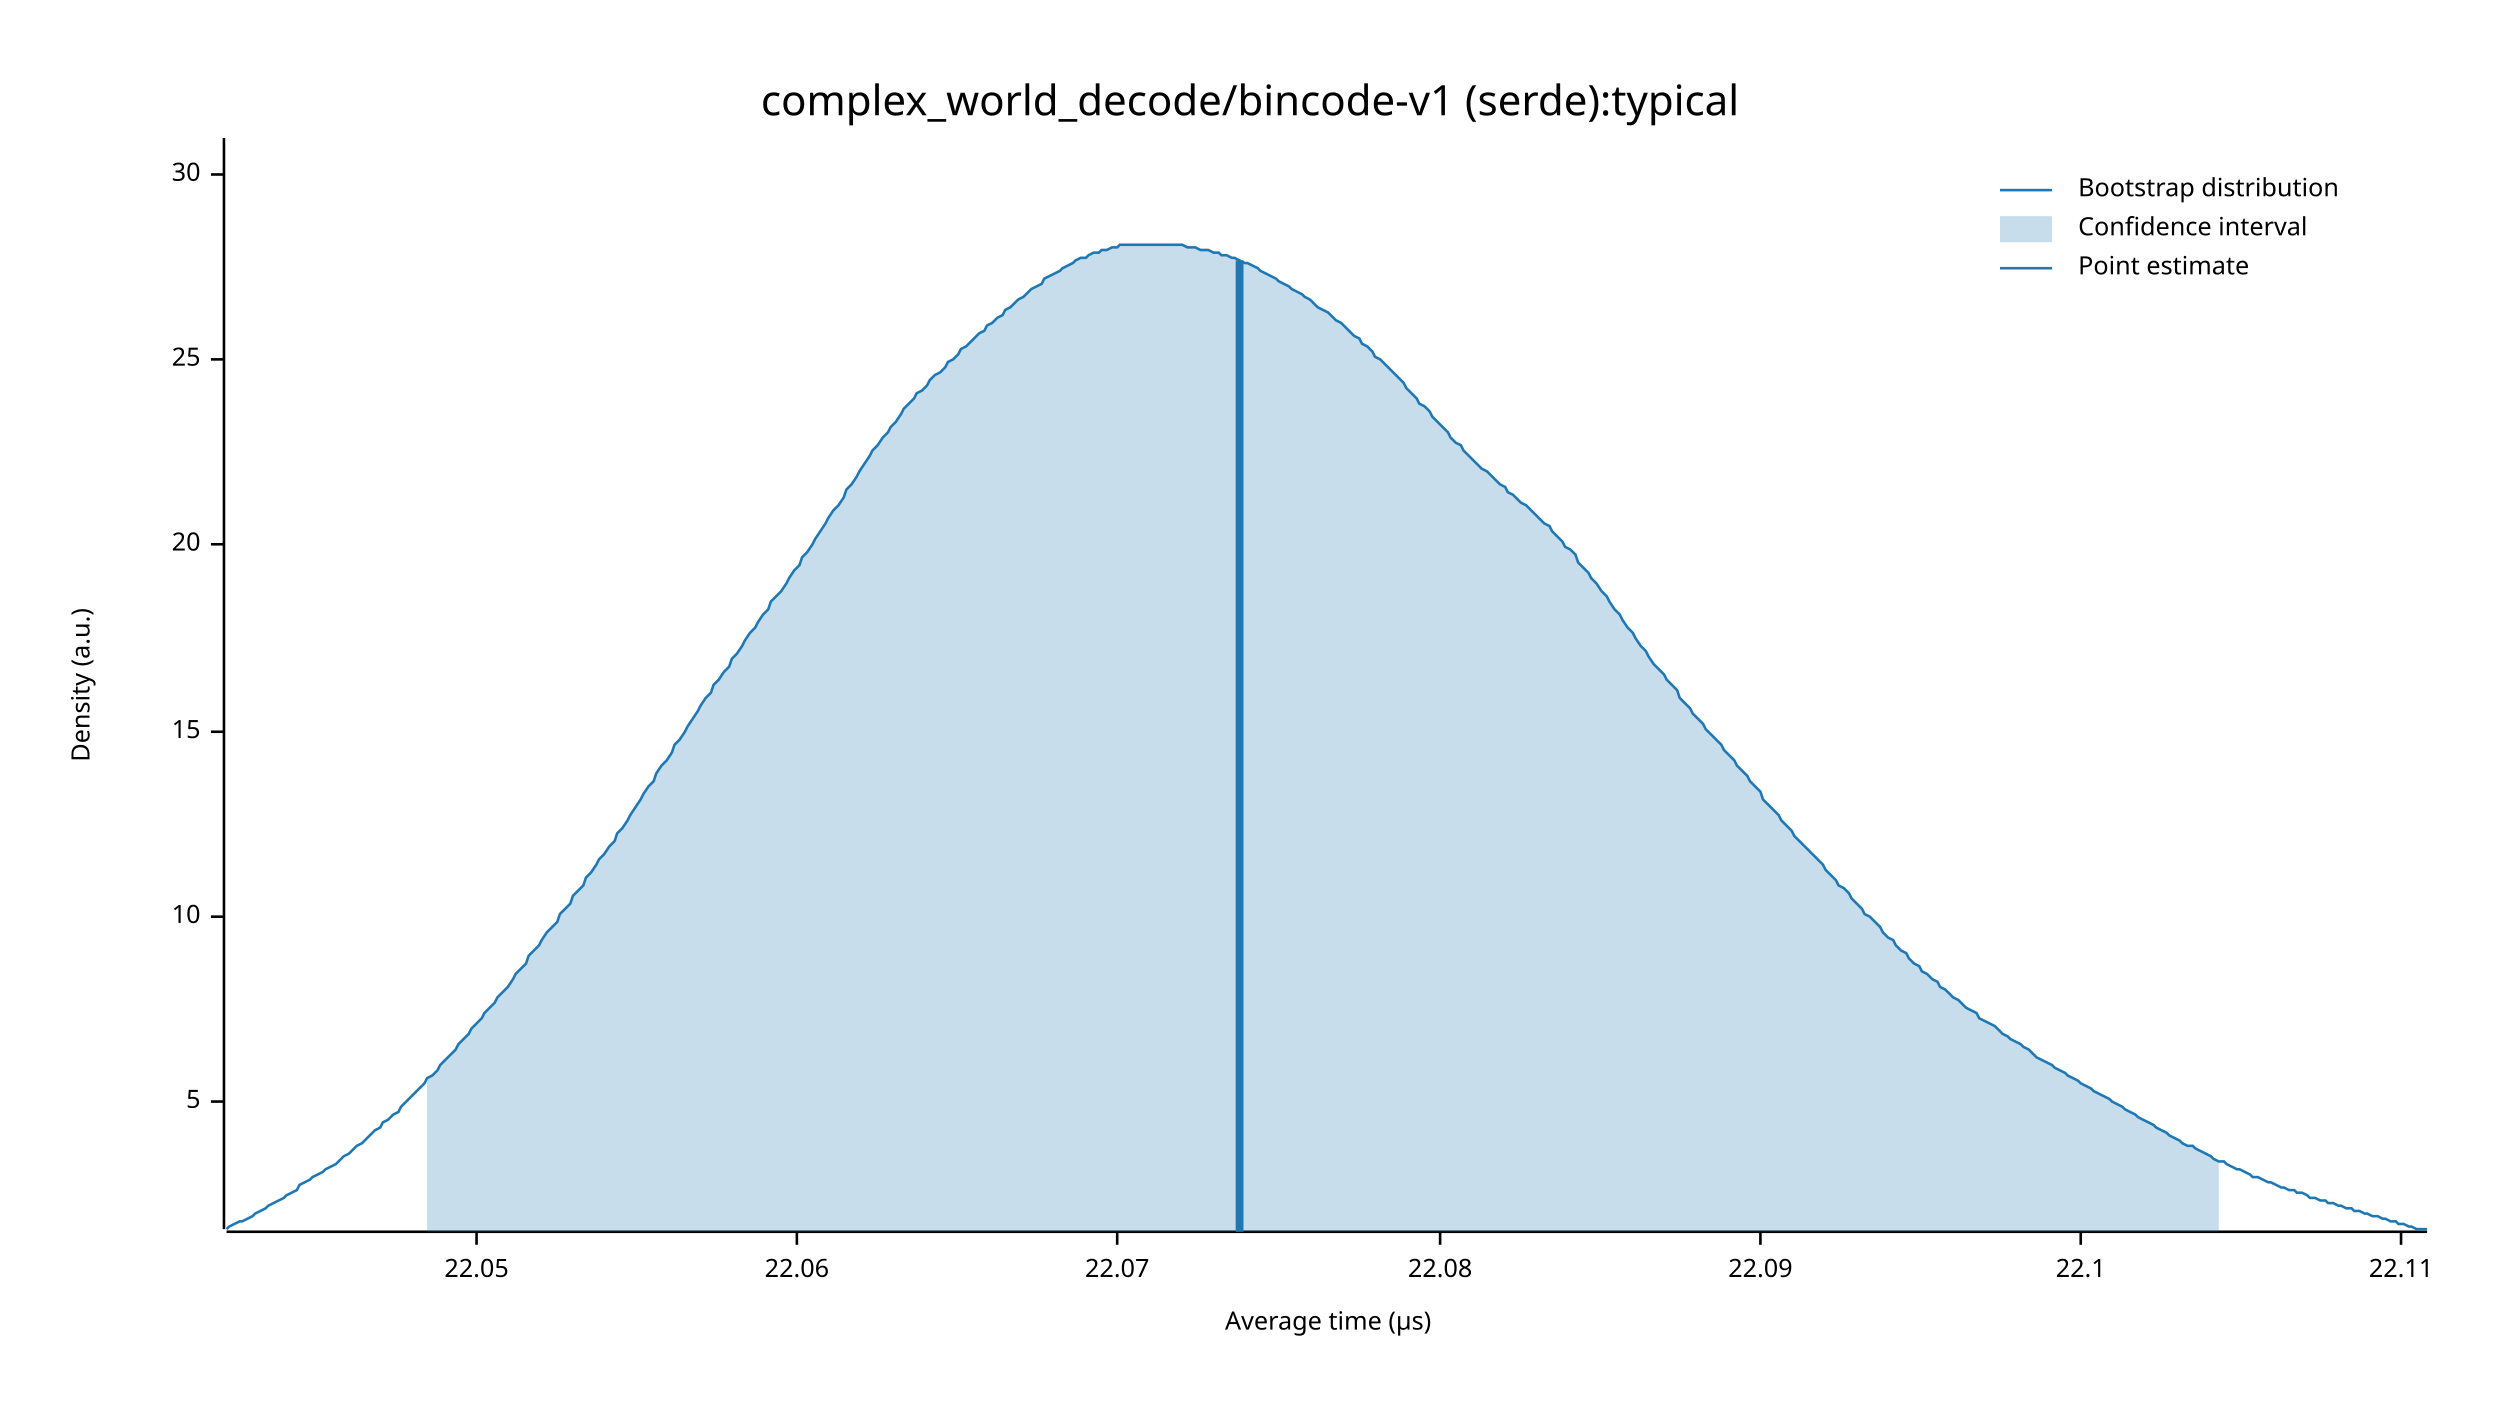
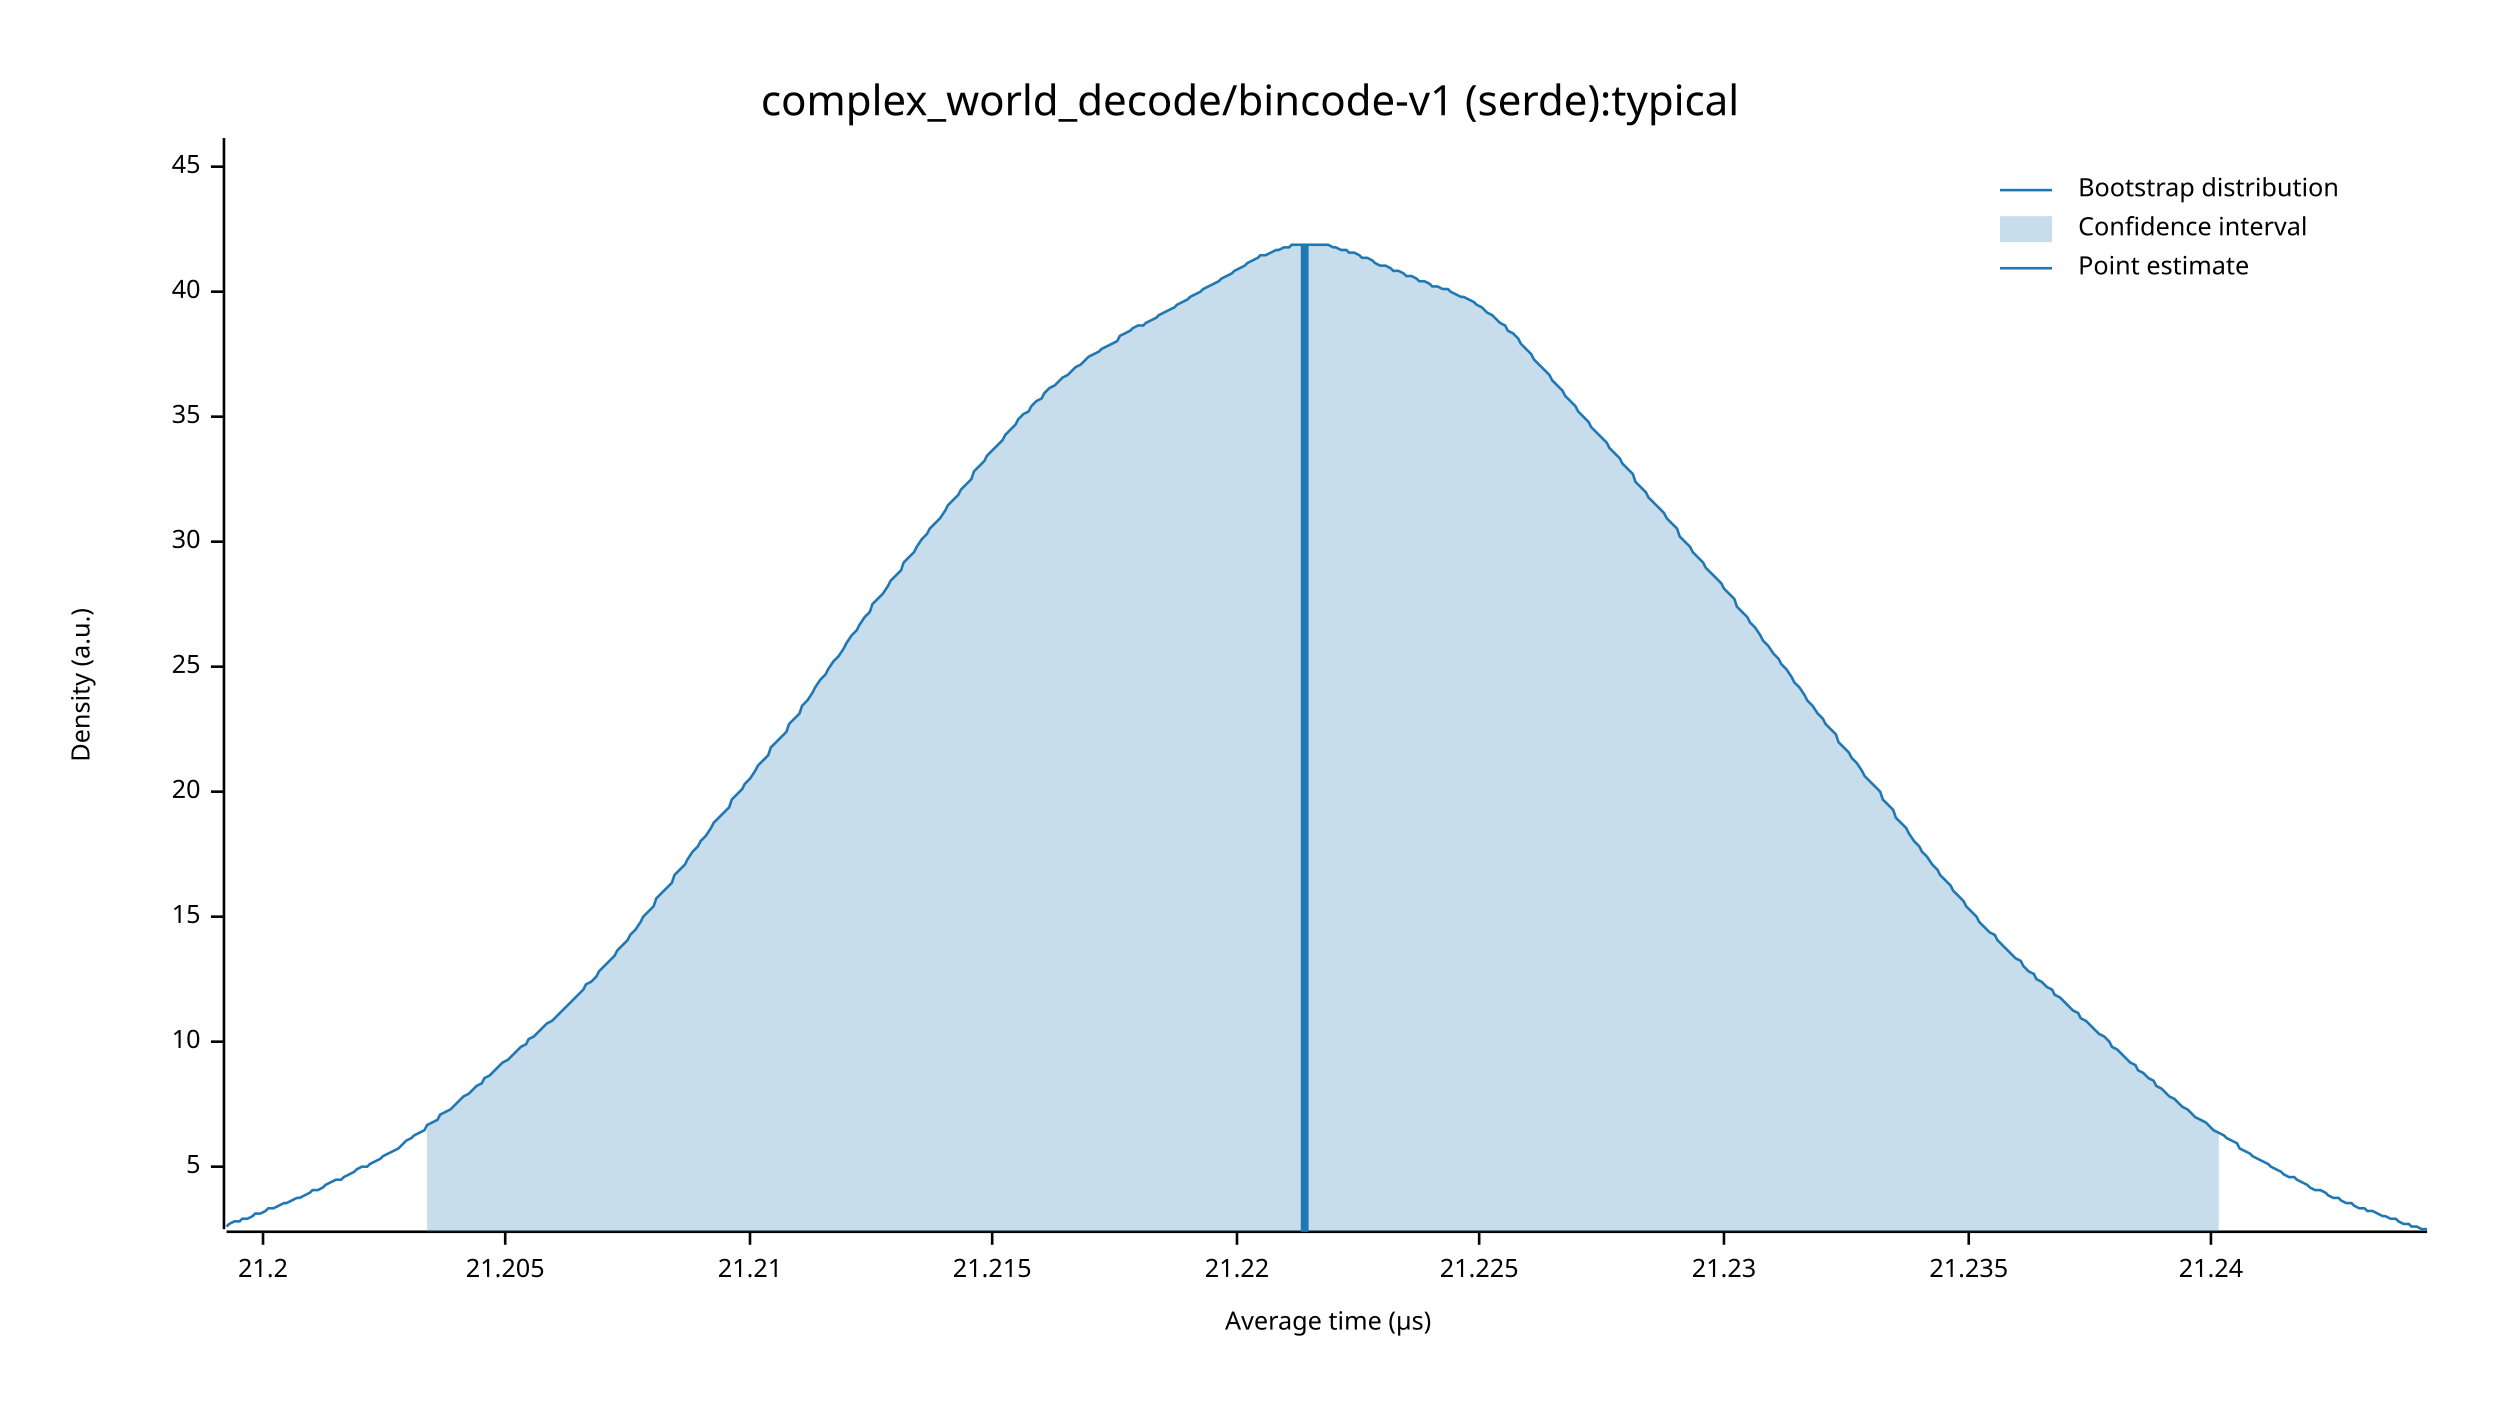
<svg xmlns="http://www.w3.org/2000/svg" width="960" height="540" viewBox="0 0 960 540">
  <text x="480" y="32" dy="0.76em" text-anchor="middle" font-family="sans-serif" font-size="16.129" opacity="1" fill="#000000">
complex_world_decode/bincode-v1 (serde):typical
</text>
  <text x="27" y="263" dy="0.76em" text-anchor="middle" font-family="sans-serif" font-size="9.677" opacity="1" fill="#000000" transform="rotate(270, 27, 263)">
Density (a.u.)
</text>
  <text x="510" y="513" dy="-0.5ex" text-anchor="middle" font-family="sans-serif" font-size="9.677" opacity="1" fill="#000000">
Average time (µs)
</text>
  <polyline fill="none" opacity="1" stroke="#000000" stroke-width="1" points="86,53 86,472 " />
-   <text x="77" y="423" dy="0.5ex" text-anchor="end" font-family="sans-serif" font-size="9.677" opacity="1" fill="#000000">
+   <text x="77" y="448" dy="0.5ex" text-anchor="end" font-family="sans-serif" font-size="9.677" opacity="1" fill="#000000">
5
</text>
-   <polyline fill="none" opacity="1" stroke="#000000" stroke-width="1" points="81,423 86,423 " />
-   <text x="77" y="352" dy="0.5ex" text-anchor="end" font-family="sans-serif" font-size="9.677" opacity="1" fill="#000000">
+   <polyline fill="none" opacity="1" stroke="#000000" stroke-width="1" points="81,448 86,448 " />
+   <text x="77" y="400" dy="0.5ex" text-anchor="end" font-family="sans-serif" font-size="9.677" opacity="1" fill="#000000">
10
</text>
-   <polyline fill="none" opacity="1" stroke="#000000" stroke-width="1" points="81,352 86,352 " />
-   <text x="77" y="281" dy="0.5ex" text-anchor="end" font-family="sans-serif" font-size="9.677" opacity="1" fill="#000000">
+   <polyline fill="none" opacity="1" stroke="#000000" stroke-width="1" points="81,400 86,400 " />
+   <text x="77" y="352" dy="0.5ex" text-anchor="end" font-family="sans-serif" font-size="9.677" opacity="1" fill="#000000">
15
</text>
-   <polyline fill="none" opacity="1" stroke="#000000" stroke-width="1" points="81,281 86,281 " />
-   <text x="77" y="209" dy="0.5ex" text-anchor="end" font-family="sans-serif" font-size="9.677" opacity="1" fill="#000000">
+   <polyline fill="none" opacity="1" stroke="#000000" stroke-width="1" points="81,352 86,352 " />
+   <text x="77" y="304" dy="0.5ex" text-anchor="end" font-family="sans-serif" font-size="9.677" opacity="1" fill="#000000">
20
</text>
-   <polyline fill="none" opacity="1" stroke="#000000" stroke-width="1" points="81,209 86,209 " />
-   <text x="77" y="138" dy="0.5ex" text-anchor="end" font-family="sans-serif" font-size="9.677" opacity="1" fill="#000000">
+   <polyline fill="none" opacity="1" stroke="#000000" stroke-width="1" points="81,304 86,304 " />
+   <text x="77" y="256" dy="0.5ex" text-anchor="end" font-family="sans-serif" font-size="9.677" opacity="1" fill="#000000">
25
</text>
-   <polyline fill="none" opacity="1" stroke="#000000" stroke-width="1" points="81,138 86,138 " />
-   <text x="77" y="67" dy="0.5ex" text-anchor="end" font-family="sans-serif" font-size="9.677" opacity="1" fill="#000000">
+   <polyline fill="none" opacity="1" stroke="#000000" stroke-width="1" points="81,256 86,256 " />
+   <text x="77" y="208" dy="0.5ex" text-anchor="end" font-family="sans-serif" font-size="9.677" opacity="1" fill="#000000">
30
</text>
-   <polyline fill="none" opacity="1" stroke="#000000" stroke-width="1" points="81,67 86,67 " />
+   <polyline fill="none" opacity="1" stroke="#000000" stroke-width="1" points="81,208 86,208 " />
+   <text x="77" y="160" dy="0.5ex" text-anchor="end" font-family="sans-serif" font-size="9.677" opacity="1" fill="#000000">
+ 35
+ </text>
+   <polyline fill="none" opacity="1" stroke="#000000" stroke-width="1" points="81,160 86,160 " />
+   <text x="77" y="112" dy="0.5ex" text-anchor="end" font-family="sans-serif" font-size="9.677" opacity="1" fill="#000000">
+ 40
+ </text>
+   <polyline fill="none" opacity="1" stroke="#000000" stroke-width="1" points="81,112 86,112 " />
+   <text x="77" y="64" dy="0.5ex" text-anchor="end" font-family="sans-serif" font-size="9.677" opacity="1" fill="#000000">
+ 45
+ </text>
+   <polyline fill="none" opacity="1" stroke="#000000" stroke-width="1" points="81,64 86,64 " />
  <polyline fill="none" opacity="1" stroke="#000000" stroke-width="1" points="87,473 932,473 " />
-   <text x="183" y="483" dy="0.76em" text-anchor="middle" font-family="sans-serif" font-size="9.677" opacity="1" fill="#000000">
- 22.05
+   <text x="101" y="483" dy="0.76em" text-anchor="middle" font-family="sans-serif" font-size="9.677" opacity="1" fill="#000000">
+ 21.2
</text>
-   <polyline fill="none" opacity="1" stroke="#000000" stroke-width="1" points="183,473 183,478 " />
-   <text x="306" y="483" dy="0.76em" text-anchor="middle" font-family="sans-serif" font-size="9.677" opacity="1" fill="#000000">
- 22.06
+   <polyline fill="none" opacity="1" stroke="#000000" stroke-width="1" points="101,473 101,478 " />
+   <text x="194" y="483" dy="0.76em" text-anchor="middle" font-family="sans-serif" font-size="9.677" opacity="1" fill="#000000">
+ 21.205
</text>
-   <polyline fill="none" opacity="1" stroke="#000000" stroke-width="1" points="306,473 306,478 " />
-   <text x="429" y="483" dy="0.76em" text-anchor="middle" font-family="sans-serif" font-size="9.677" opacity="1" fill="#000000">
- 22.07
+   <polyline fill="none" opacity="1" stroke="#000000" stroke-width="1" points="194,473 194,478 " />
+   <text x="288" y="483" dy="0.76em" text-anchor="middle" font-family="sans-serif" font-size="9.677" opacity="1" fill="#000000">
+ 21.21
</text>
-   <polyline fill="none" opacity="1" stroke="#000000" stroke-width="1" points="429,473 429,478 " />
-   <text x="553" y="483" dy="0.76em" text-anchor="middle" font-family="sans-serif" font-size="9.677" opacity="1" fill="#000000">
- 22.08
+   <polyline fill="none" opacity="1" stroke="#000000" stroke-width="1" points="288,473 288,478 " />
+   <text x="381" y="483" dy="0.76em" text-anchor="middle" font-family="sans-serif" font-size="9.677" opacity="1" fill="#000000">
+ 21.215
</text>
-   <polyline fill="none" opacity="1" stroke="#000000" stroke-width="1" points="553,473 553,478 " />
-   <text x="676" y="483" dy="0.76em" text-anchor="middle" font-family="sans-serif" font-size="9.677" opacity="1" fill="#000000">
- 22.09
+   <polyline fill="none" opacity="1" stroke="#000000" stroke-width="1" points="381,473 381,478 " />
+   <text x="475" y="483" dy="0.76em" text-anchor="middle" font-family="sans-serif" font-size="9.677" opacity="1" fill="#000000">
+ 21.22
</text>
-   <polyline fill="none" opacity="1" stroke="#000000" stroke-width="1" points="676,473 676,478 " />
-   <text x="799" y="483" dy="0.76em" text-anchor="middle" font-family="sans-serif" font-size="9.677" opacity="1" fill="#000000">
- 22.1
+   <polyline fill="none" opacity="1" stroke="#000000" stroke-width="1" points="475,473 475,478 " />
+   <text x="568" y="483" dy="0.76em" text-anchor="middle" font-family="sans-serif" font-size="9.677" opacity="1" fill="#000000">
+ 21.225
</text>
-   <polyline fill="none" opacity="1" stroke="#000000" stroke-width="1" points="799,473 799,478 " />
-   <text x="922" y="483" dy="0.76em" text-anchor="middle" font-family="sans-serif" font-size="9.677" opacity="1" fill="#000000">
- 22.11
+   <polyline fill="none" opacity="1" stroke="#000000" stroke-width="1" points="568,473 568,478 " />
+   <text x="662" y="483" dy="0.76em" text-anchor="middle" font-family="sans-serif" font-size="9.677" opacity="1" fill="#000000">
+ 21.23
</text>
-   <polyline fill="none" opacity="1" stroke="#000000" stroke-width="1" points="922,473 922,478 " />
-   <polyline fill="none" opacity="1" stroke="#1F78B4" stroke-width="1" points="87,472 88,471 90,470 92,469 93,469 95,468 97,467 98,466 100,465 102,464 103,463 105,462 107,461 109,460 110,459 112,458 114,457 115,455 117,454 119,453 120,452 122,451 124,450 125,449 127,448 129,447 131,445 132,444 134,443 136,441 137,440 139,439 141,437 142,436 144,434 146,433 147,431 149,430 151,428 153,427 154,425 156,423 158,421 159,420 161,418 163,416 164,414 166,413 168,411 169,409 171,407 173,405 175,403 176,401 178,399 180,397 181,395 183,393 185,391 186,389 188,387 190,385 191,383 193,381 195,379 197,376 198,374 200,372 202,370 203,367 205,365 207,363 208,361 210,358 212,356 214,354 215,351 217,349 219,347 220,344 222,342 224,340 225,337 227,335 229,332 230,330 232,328 234,325 236,323 237,320 239,318 241,315 242,313 244,310 246,307 247,305 249,302 251,300 252,297 254,294 256,292 258,289 259,286 261,284 263,281 264,279 266,276 268,273 269,271 271,268 273,266 274,263 276,261 278,258 280,256 281,253 283,251 285,248 286,246 288,243 290,241 291,239 293,236 295,234 296,231 298,229 300,227 302,224 303,222 305,219 307,217 308,214 310,212 312,209 313,207 315,204 317,201 318,199 320,196 322,194 324,191 325,188 327,186 329,183 330,181 332,178 334,175 335,173 337,171 339,168 341,166 342,164 344,162 346,159 347,157 349,155 351,153 352,151 354,150 356,148 357,146 359,144 361,143 363,141 364,139 366,138 368,136 369,134 371,133 373,131 374,130 376,128 378,127 379,125 381,124 383,122 385,121 386,119 388,118 390,116 391,115 393,114 395,112 396,111 398,110 400,109 401,107 403,106 405,105 407,104 408,103 410,102 412,101 413,100 415,99 417,99 418,98 420,97 422,97 423,96 425,96 427,95 429,95 430,94 432,94 434,94 435,94 437,94 439,94 440,94 442,94 444,94 445,94 447,94 449,94 451,94 452,94 454,94 456,95 457,95 459,95 461,96 462,96 464,96 466,97 468,97 469,98 471,98 473,99 474,99 476,100 478,101 479,101 481,102 483,103 484,104 486,105 488,106 490,107 491,108 493,109 495,110 496,111 498,112 500,113 501,114 503,115 505,117 506,118 508,119 510,120 512,122 513,123 515,124 517,126 518,127 520,129 522,130 523,132 525,133 527,135 528,137 530,138 532,140 534,142 535,143 537,145 539,147 540,149 542,151 544,153 545,155 547,156 549,158 550,160 552,162 554,164 556,166 557,168 559,170 561,171 562,173 564,175 566,177 567,178 569,180 571,181 573,183 574,184 576,186 578,187 579,189 581,190 583,192 584,193 586,194 588,196 589,197 591,199 593,201 595,202 596,204 598,206 600,208 601,210 603,211 605,213 606,216 608,218 610,220 611,222 613,224 615,227 617,229 618,231 620,234 622,236 623,238 625,241 627,243 628,245 630,248 632,250 633,252 635,255 637,257 639,259 640,261 642,263 644,265 645,268 647,270 649,272 650,274 652,276 654,278 655,280 657,282 659,284 661,286 662,288 664,290 666,292 667,294 669,296 671,298 672,300 674,302 676,304 677,307 679,309 681,311 683,313 684,315 686,317 688,319 689,321 691,323 693,325 694,326 696,328 698,330 700,332 701,334 703,336 705,338 706,340 708,341 710,343 711,345 713,347 715,349 716,351 718,352 720,354 722,356 723,358 725,360 727,361 728,363 730,365 732,366 733,368 735,370 737,371 738,373 740,374 742,376 744,377 745,379 747,380 749,382 750,383 752,384 754,386 755,387 757,388 759,389 760,391 762,392 764,393 766,394 767,395 769,397 771,398 772,399 774,400 776,401 777,402 779,403 781,405 782,406 784,407 786,408 788,409 789,410 791,411 793,412 794,413 796,414 798,415 799,416 801,417 803,418 804,419 806,420 808,421 810,422 811,423 813,424 815,425 816,426 818,427 820,428 821,429 823,430 825,431 827,432 828,433 830,434 832,435 833,436 835,437 837,438 838,439 840,440 842,440 843,441 845,442 847,443 849,444 850,445 852,446 854,446 855,447 857,448 859,449 860,449 862,450 864,451 865,452 867,452 869,453 871,454 872,454 874,455 876,456 877,456 879,457 881,457 882,458 884,458 886,459 887,460 889,460 891,461 893,461 894,462 896,462 898,463 899,463 901,464 903,464 904,465 906,465 908,466 909,466 911,467 913,467 915,468 916,468 918,469 920,469 921,470 923,470 925,471 926,471 928,472 930,472 932,472 " />
-   <polygon opacity="0.25" fill="#1F78B4" points="164,414 166,413 168,411 169,409 171,407 173,405 175,403 176,401 178,399 180,397 181,395 183,393 185,391 186,389 188,387 190,385 191,383 193,381 195,379 197,376 198,374 200,372 202,370 203,367 205,365 207,363 208,361 210,358 212,356 214,354 215,351 217,349 219,347 220,344 222,342 224,340 225,337 227,335 229,332 230,330 232,328 234,325 236,323 237,320 239,318 241,315 242,313 244,310 246,307 247,305 249,302 251,300 252,297 254,294 256,292 258,289 259,286 261,284 263,281 264,279 266,276 268,273 269,271 271,268 273,266 274,263 276,261 278,258 280,256 281,253 283,251 285,248 286,246 288,243 290,241 291,239 293,236 295,234 296,231 298,229 300,227 302,224 303,222 305,219 307,217 308,214 310,212 312,209 313,207 315,204 317,201 318,199 320,196 322,194 324,191 325,188 327,186 329,183 330,181 332,178 334,175 335,173 337,171 339,168 341,166 342,164 344,162 346,159 347,157 349,155 351,153 352,151 354,150 356,148 357,146 359,144 361,143 363,141 364,139 366,138 368,136 369,134 371,133 373,131 374,130 376,128 378,127 379,125 381,124 383,122 385,121 386,119 388,118 390,116 391,115 393,114 395,112 396,111 398,110 400,109 401,107 403,106 405,105 407,104 408,103 410,102 412,101 413,100 415,99 417,99 418,98 420,97 422,97 423,96 425,96 427,95 429,95 430,94 432,94 434,94 435,94 437,94 439,94 440,94 442,94 444,94 445,94 447,94 449,94 451,94 452,94 454,94 456,95 457,95 459,95 461,96 462,96 464,96 466,97 468,97 469,98 471,98 473,99 474,99 476,100 478,101 479,101 481,102 483,103 484,104 486,105 488,106 490,107 491,108 493,109 495,110 496,111 498,112 500,113 501,114 503,115 505,117 506,118 508,119 510,120 512,122 513,123 515,124 517,126 518,127 520,129 522,130 523,132 525,133 527,135 528,137 530,138 532,140 534,142 535,143 537,145 539,147 540,149 542,151 544,153 545,155 547,156 549,158 550,160 552,162 554,164 556,166 557,168 559,170 561,171 562,173 564,175 566,177 567,178 569,180 571,181 573,183 574,184 576,186 578,187 579,189 581,190 583,192 584,193 586,194 588,196 589,197 591,199 593,201 595,202 596,204 598,206 600,208 601,210 603,211 605,213 606,216 608,218 610,220 611,222 613,224 615,227 617,229 618,231 620,234 622,236 623,238 625,241 627,243 628,245 630,248 632,250 633,252 635,255 637,257 639,259 640,261 642,263 644,265 645,268 647,270 649,272 650,274 652,276 654,278 655,280 657,282 659,284 661,286 662,288 664,290 666,292 667,294 669,296 671,298 672,300 674,302 676,304 677,307 679,309 681,311 683,313 684,315 686,317 688,319 689,321 691,323 693,325 694,326 696,328 698,330 700,332 701,334 703,336 705,338 706,340 708,341 710,343 711,345 713,347 715,349 716,351 718,352 720,354 722,356 723,358 725,360 727,361 728,363 730,365 732,366 733,368 735,370 737,371 738,373 740,374 742,376 744,377 745,379 747,380 749,382 750,383 752,384 754,386 755,387 757,388 759,389 760,391 762,392 764,393 766,394 767,395 769,397 771,398 772,399 774,400 776,401 777,402 779,403 781,405 782,406 784,407 786,408 788,409 789,410 791,411 793,412 794,413 796,414 798,415 799,416 801,417 803,418 804,419 806,420 808,421 810,422 811,423 813,424 815,425 816,426 818,427 820,428 821,429 823,430 825,431 827,432 828,433 830,434 832,435 833,436 835,437 837,438 838,439 840,440 842,440 843,441 845,442 847,443 849,444 850,445 852,446 852,473 164,473 " />
-   <polyline fill="none" opacity="1" stroke="#1F78B4" stroke-width="3" points="476,473 476,100 " />
+   <polyline fill="none" opacity="1" stroke="#000000" stroke-width="1" points="662,473 662,478 " />
+   <text x="756" y="483" dy="0.76em" text-anchor="middle" font-family="sans-serif" font-size="9.677" opacity="1" fill="#000000">
+ 21.235
+ </text>
+   <polyline fill="none" opacity="1" stroke="#000000" stroke-width="1" points="756,473 756,478 " />
+   <text x="849" y="483" dy="0.76em" text-anchor="middle" font-family="sans-serif" font-size="9.677" opacity="1" fill="#000000">
+ 21.24
+ </text>
+   <polyline fill="none" opacity="1" stroke="#000000" stroke-width="1" points="849,473 849,478 " />
+   <polyline fill="none" opacity="1" stroke="#1F78B4" stroke-width="1" points="87,471 88,470 90,469 92,469 93,468 95,468 97,467 98,466 100,466 102,465 103,464 105,464 107,463 109,462 110,462 112,461 114,460 115,460 117,459 119,458 120,457 122,457 124,456 125,455 127,454 129,453 131,453 132,452 134,451 136,450 137,449 139,448 141,448 142,447 144,446 146,445 147,444 149,443 151,442 153,441 154,440 156,438 158,437 159,436 161,435 163,434 164,432 166,431 168,430 169,428 171,427 173,426 175,424 176,423 178,421 180,420 181,419 183,417 185,416 186,414 188,413 190,411 191,410 193,408 195,407 197,405 198,404 200,402 202,401 203,399 205,398 207,396 208,395 210,393 212,392 214,390 215,389 217,387 219,385 220,384 222,382 224,380 225,378 227,377 229,375 230,373 232,371 234,369 236,367 237,365 239,363 241,361 242,359 244,357 246,354 247,352 249,350 251,348 252,345 254,343 256,341 258,339 259,336 261,334 263,332 264,330 266,327 268,325 269,323 271,321 273,318 274,316 276,314 278,312 280,310 281,307 283,305 285,303 286,301 288,299 290,296 291,294 293,292 295,290 296,287 298,285 300,283 302,281 303,278 305,276 307,274 308,271 310,269 312,266 313,264 315,261 317,259 318,257 320,254 322,252 324,249 325,247 327,244 329,242 330,240 332,237 334,235 335,232 337,230 339,228 341,225 342,223 344,221 346,219 347,216 349,214 351,212 352,210 354,207 356,205 357,203 359,201 361,199 363,196 364,194 366,192 368,190 369,188 371,186 373,184 374,181 376,179 378,177 379,175 381,173 383,171 385,169 386,167 388,165 390,163 391,161 393,159 395,158 396,156 398,154 400,153 401,151 403,149 405,148 407,146 408,145 410,144 412,142 413,141 415,140 417,138 418,137 420,136 422,135 423,134 425,133 427,132 429,131 430,129 432,128 434,127 435,126 437,125 439,125 440,124 442,123 444,122 445,121 447,120 449,119 451,118 452,117 454,116 456,115 457,114 459,113 461,112 462,111 464,110 466,109 468,108 469,107 471,106 473,105 474,104 476,103 478,102 479,101 481,100 483,99 484,98 486,98 488,97 490,96 491,96 493,95 495,95 496,94 498,94 500,94 501,94 503,94 505,94 506,94 508,94 510,94 512,95 513,95 515,96 517,96 518,97 520,97 522,98 523,99 525,99 527,100 528,101 530,102 532,102 534,103 535,104 537,104 539,105 540,106 542,106 544,107 545,108 547,108 549,109 550,110 552,110 554,111 556,111 557,112 559,113 561,114 562,114 564,115 566,116 567,117 569,118 571,120 573,121 574,122 576,124 578,125 579,127 581,128 583,130 584,132 586,134 588,136 589,138 591,140 593,142 595,144 596,146 598,148 600,150 601,152 603,154 605,156 606,158 608,160 610,162 611,164 613,166 615,168 617,170 618,172 620,174 622,176 623,178 625,180 627,182 628,185 630,187 632,189 633,191 635,193 637,195 639,197 640,199 642,201 644,203 645,206 647,208 649,210 650,212 652,214 654,216 655,218 657,220 659,222 661,224 662,226 664,228 666,230 667,233 669,235 671,237 672,239 674,241 676,244 677,246 679,248 681,251 683,253 684,255 686,257 688,260 689,262 691,264 693,267 694,269 696,271 698,274 700,276 701,278 703,280 705,282 706,285 708,287 710,289 711,291 713,293 715,296 716,298 718,300 720,302 722,304 723,307 725,309 727,311 728,314 730,316 732,318 733,320 735,323 737,325 738,327 740,329 742,332 744,334 745,336 747,338 749,340 750,342 752,344 754,346 755,348 757,350 759,352 760,354 762,356 764,358 766,359 767,361 769,363 771,365 772,366 774,368 776,369 777,371 779,373 781,374 782,376 784,377 786,379 788,380 789,382 791,383 793,385 794,386 796,388 798,389 799,391 801,392 803,394 804,395 806,397 808,398 810,400 811,402 813,403 815,405 816,406 818,408 820,409 821,411 823,412 825,414 827,415 828,417 830,418 832,420 833,421 835,422 837,424 838,425 840,426 842,428 843,429 845,430 847,431 849,433 850,434 852,435 854,436 855,437 857,438 859,439 860,441 862,442 864,443 865,444 867,445 869,446 871,447 872,448 874,449 876,450 877,451 879,452 881,452 882,453 884,454 886,455 887,456 889,457 891,457 893,458 894,459 896,460 898,460 899,461 901,462 903,462 904,463 906,464 908,464 909,465 911,465 913,466 915,467 916,467 918,468 920,468 921,469 923,470 925,470 926,471 928,471 930,472 932,472 " />
+   <polygon opacity="0.25" fill="#1F78B4" points="164,432 166,431 168,430 169,428 171,427 173,426 175,424 176,423 178,421 180,420 181,419 183,417 185,416 186,414 188,413 190,411 191,410 193,408 195,407 197,405 198,404 200,402 202,401 203,399 205,398 207,396 208,395 210,393 212,392 214,390 215,389 217,387 219,385 220,384 222,382 224,380 225,378 227,377 229,375 230,373 232,371 234,369 236,367 237,365 239,363 241,361 242,359 244,357 246,354 247,352 249,350 251,348 252,345 254,343 256,341 258,339 259,336 261,334 263,332 264,330 266,327 268,325 269,323 271,321 273,318 274,316 276,314 278,312 280,310 281,307 283,305 285,303 286,301 288,299 290,296 291,294 293,292 295,290 296,287 298,285 300,283 302,281 303,278 305,276 307,274 308,271 310,269 312,266 313,264 315,261 317,259 318,257 320,254 322,252 324,249 325,247 327,244 329,242 330,240 332,237 334,235 335,232 337,230 339,228 341,225 342,223 344,221 346,219 347,216 349,214 351,212 352,210 354,207 356,205 357,203 359,201 361,199 363,196 364,194 366,192 368,190 369,188 371,186 373,184 374,181 376,179 378,177 379,175 381,173 383,171 385,169 386,167 388,165 390,163 391,161 393,159 395,158 396,156 398,154 400,153 401,151 403,149 405,148 407,146 408,145 410,144 412,142 413,141 415,140 417,138 418,137 420,136 422,135 423,134 425,133 427,132 429,131 430,129 432,128 434,127 435,126 437,125 439,125 440,124 442,123 444,122 445,121 447,120 449,119 451,118 452,117 454,116 456,115 457,114 459,113 461,112 462,111 464,110 466,109 468,108 469,107 471,106 473,105 474,104 476,103 478,102 479,101 481,100 483,99 484,98 486,98 488,97 490,96 491,96 493,95 495,95 496,94 498,94 500,94 501,94 503,94 505,94 506,94 508,94 510,94 512,95 513,95 515,96 517,96 518,97 520,97 522,98 523,99 525,99 527,100 528,101 530,102 532,102 534,103 535,104 537,104 539,105 540,106 542,106 544,107 545,108 547,108 549,109 550,110 552,110 554,111 556,111 557,112 559,113 561,114 562,114 564,115 566,116 567,117 569,118 571,120 573,121 574,122 576,124 578,125 579,127 581,128 583,130 584,132 586,134 588,136 589,138 591,140 593,142 595,144 596,146 598,148 600,150 601,152 603,154 605,156 606,158 608,160 610,162 611,164 613,166 615,168 617,170 618,172 620,174 622,176 623,178 625,180 627,182 628,185 630,187 632,189 633,191 635,193 637,195 639,197 640,199 642,201 644,203 645,206 647,208 649,210 650,212 652,214 654,216 655,218 657,220 659,222 661,224 662,226 664,228 666,230 667,233 669,235 671,237 672,239 674,241 676,244 677,246 679,248 681,251 683,253 684,255 686,257 688,260 689,262 691,264 693,267 694,269 696,271 698,274 700,276 701,278 703,280 705,282 706,285 708,287 710,289 711,291 713,293 715,296 716,298 718,300 720,302 722,304 723,307 725,309 727,311 728,314 730,316 732,318 733,320 735,323 737,325 738,327 740,329 742,332 744,334 745,336 747,338 749,340 750,342 752,344 754,346 755,348 757,350 759,352 760,354 762,356 764,358 766,359 767,361 769,363 771,365 772,366 774,368 776,369 777,371 779,373 781,374 782,376 784,377 786,379 788,380 789,382 791,383 793,385 794,386 796,388 798,389 799,391 801,392 803,394 804,395 806,397 808,398 810,400 811,402 813,403 815,405 816,406 818,408 820,409 821,411 823,412 825,414 827,415 828,417 830,418 832,420 833,421 835,422 837,424 838,425 840,426 842,428 843,429 845,430 847,431 849,433 850,434 852,435 852,473 164,473 " />
+   <polyline fill="none" opacity="1" stroke="#1F78B4" stroke-width="3" points="501,473 501,94 " />
  <text x="798" y="68" dy="0.76em" text-anchor="start" font-family="sans-serif" font-size="9.677" opacity="1" fill="#000000">
Bootstrap distribution
</text>
  <text x="798" y="83" dy="0.76em" text-anchor="start" font-family="sans-serif" font-size="9.677" opacity="1" fill="#000000">
Confidence interval
</text>
  <text x="798" y="98" dy="0.76em" text-anchor="start" font-family="sans-serif" font-size="9.677" opacity="1" fill="#000000">
Point estimate
</text>
  <polyline fill="none" opacity="1" stroke="#1F78B4" stroke-width="1" points="768,73 788,73 " />
  <rect x="768" y="83" width="20" height="10" opacity="0.25" fill="#1F78B4" stroke="none" />
  <polyline fill="none" opacity="1" stroke="#1F78B4" stroke-width="1" points="768,103 788,103 " />
</svg>
